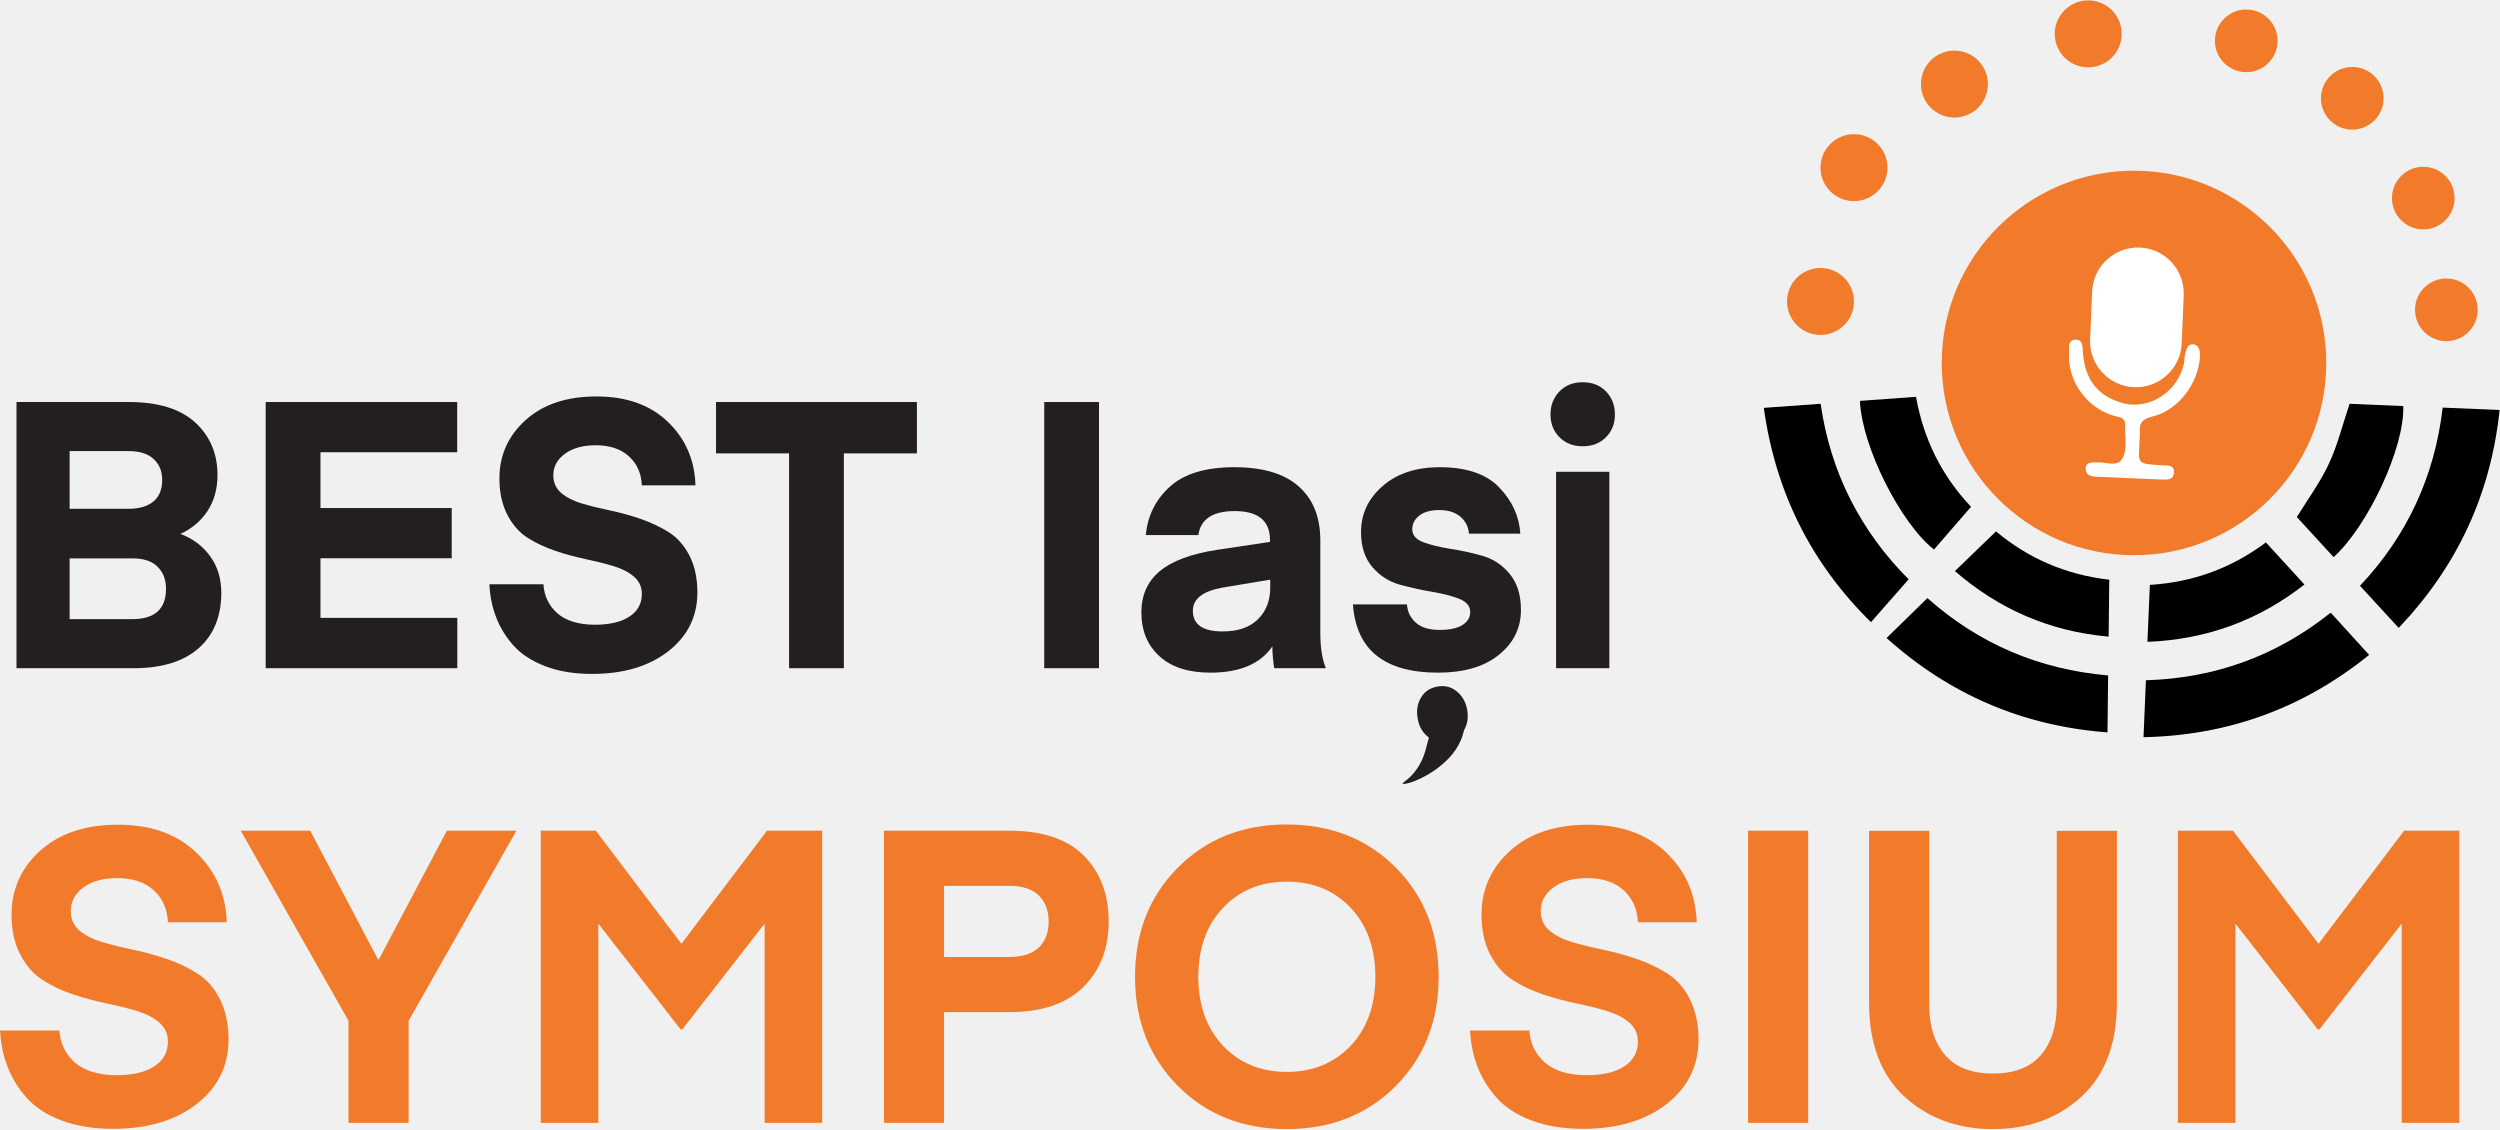
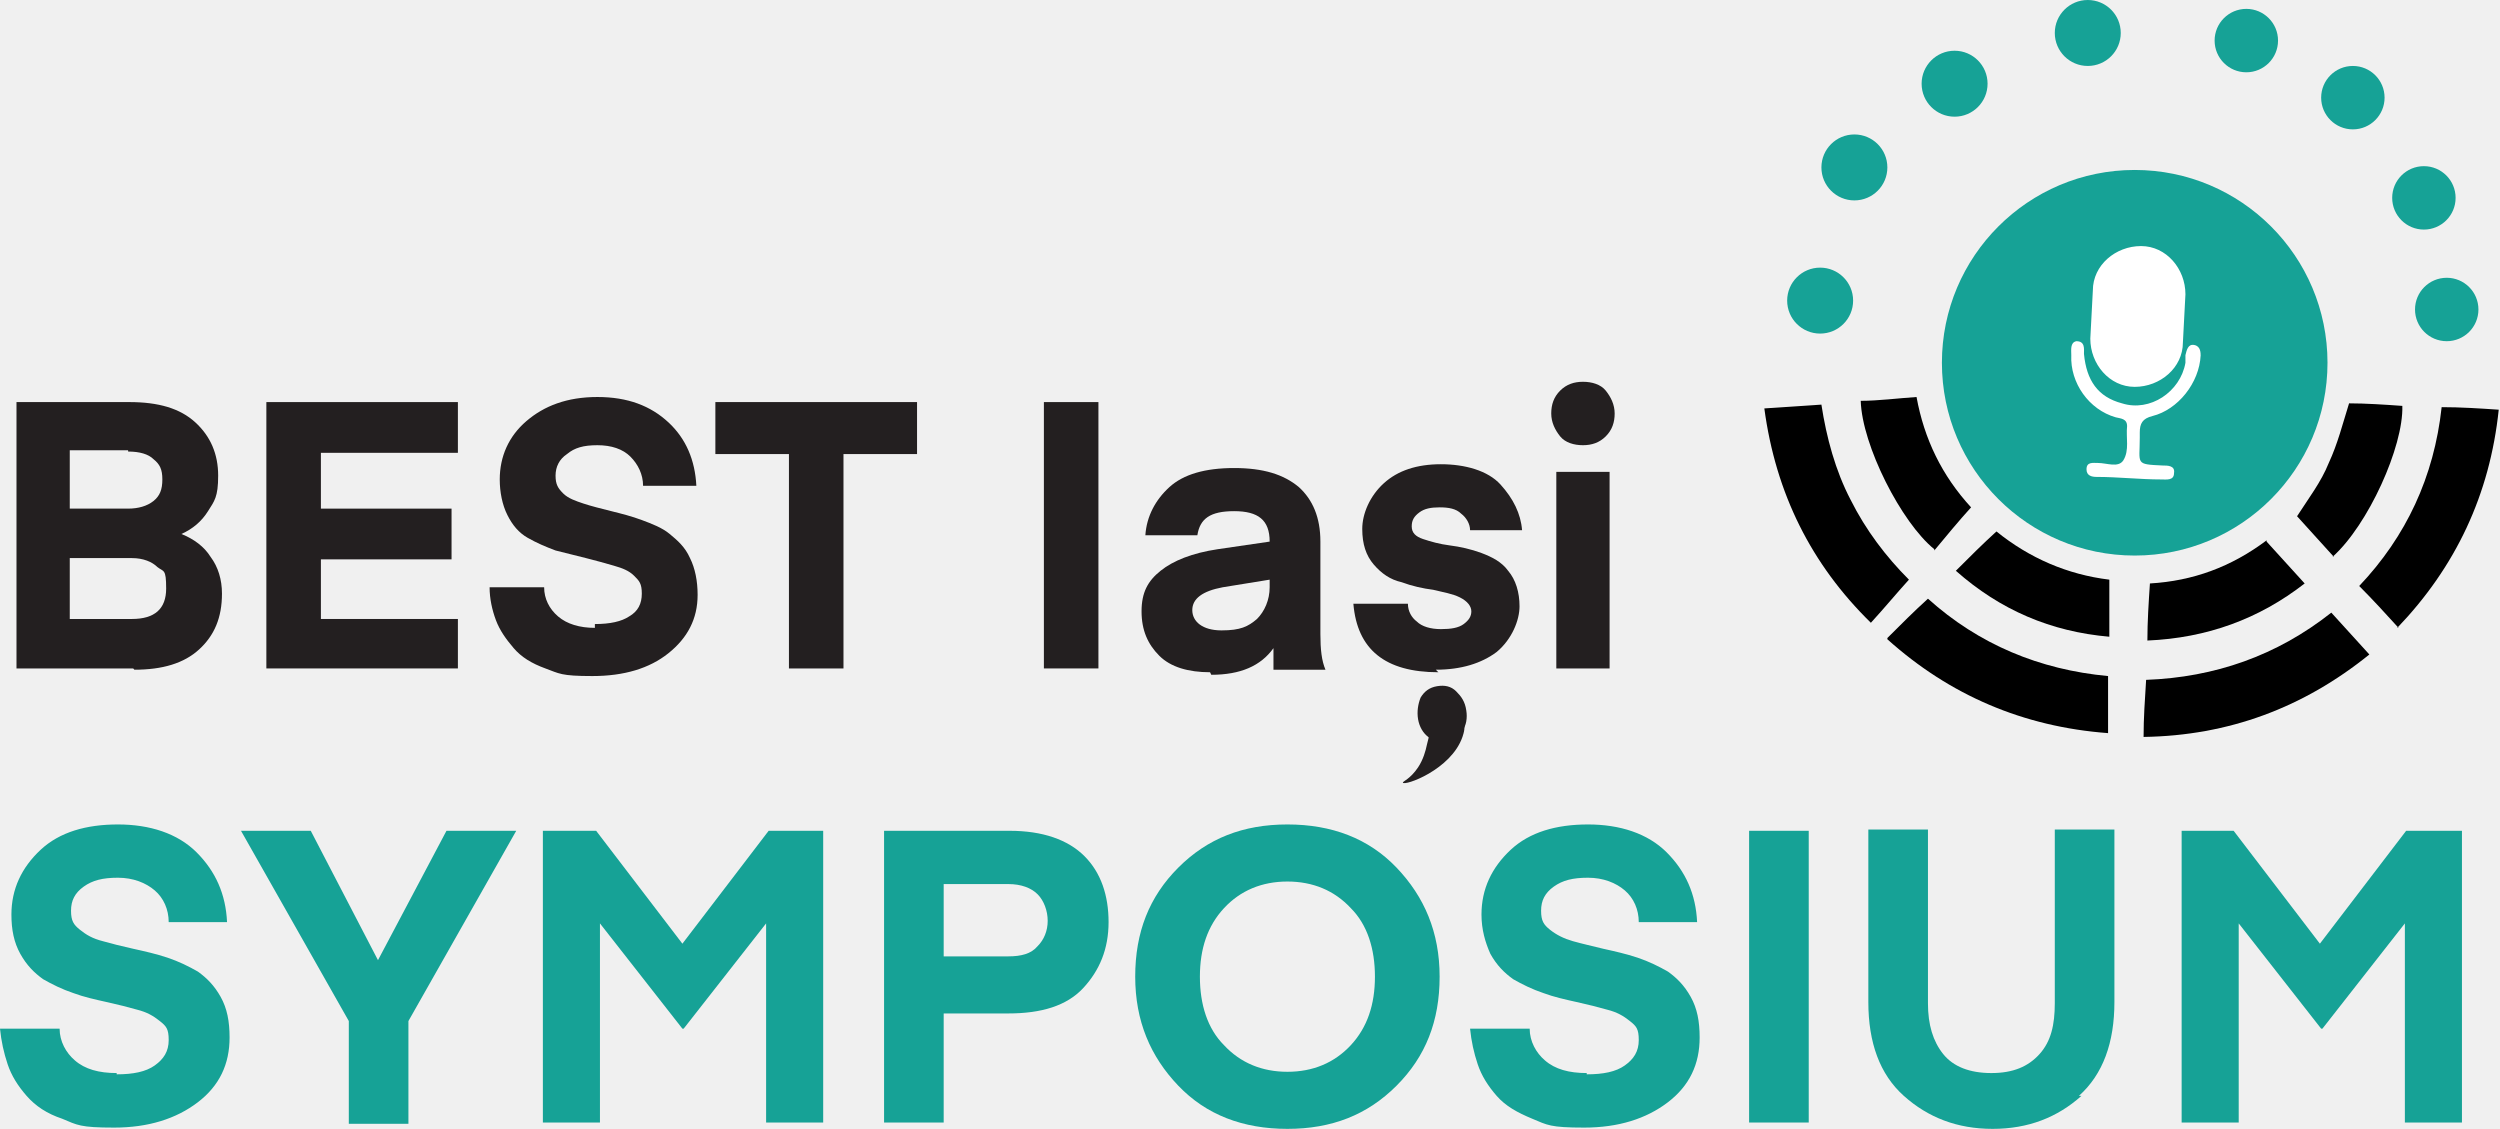
- <svg xmlns="http://www.w3.org/2000/svg" version="1.1" id="Layer_1" x="0px" y="0px" style="enable-background:new 0 0 300 300;" xml:space="preserve" viewBox="50.85 89.98 197.13 89.03">
-   <style type="text/css">
- 	.st0{fill:#F17B2A;}
- 	.st1{fill:#231F20;}
- 	.st2{fill:#FFFFFF;}
- </style>
+ <svg xmlns="http://www.w3.org/2000/svg" id="Layer_1" data-name="Layer 1" viewBox="0 0 197.1 89">
+   <defs>
+     <style>
+       .cls-1 {
+         fill: #000;
+       }
+ 
+       .cls-1, .cls-2, .cls-3, .cls-4 {
+         stroke-width: 0px;
+       }
+ 
+       .cls-2 {
+         fill: #231f20;
+       }
+ 
+       .cls-3 {
+         fill: #fff;
+       }
+ 
+       .cls-4 {
+         fill: #16a296;
+       }
+     </style>
+   </defs>
  <g>
+     <path class="cls-4" d="M9.2,84.7c1.3,0,2.3-.2,3-.7.7-.5,1.1-1.1,1.1-2s-.2-1.1-.7-1.5-1-.7-1.8-.9c-.7-.2-1.5-.4-2.4-.6-.9-.2-1.8-.4-2.6-.7-.9-.3-1.7-.7-2.4-1.1-.7-.5-1.3-1.1-1.8-2-.5-.9-.7-1.9-.7-3.1,0-2,.8-3.7,2.3-5.1,1.5-1.4,3.6-2,6.1-2s4.7.7,6.2,2.2c1.5,1.5,2.3,3.3,2.4,5.5h-4.6c0-1-.4-1.9-1.1-2.5s-1.7-1-2.9-1-2,.2-2.7.7c-.7.5-1,1.1-1,1.9s.2,1.1.7,1.5,1,.7,1.8.9c.7.2,1.5.4,2.4.6.9.2,1.8.4,2.7.7.9.3,1.7.7,2.4,1.1.7.5,1.3,1.1,1.8,2s.7,1.9.7,3.2c0,2.1-.8,3.8-2.5,5.1-1.7,1.3-3.9,2-6.6,2s-2.9-.2-4.1-.7c-1.2-.4-2.1-1-2.8-1.8-.7-.8-1.2-1.6-1.5-2.5s-.5-1.8-.6-2.8h4.7c0,1,.5,1.9,1.2,2.5.8.7,1.9,1,3.3,1Z" />
+     <path class="cls-4" d="M35.2,65.5h5.5l-8.5,15v8.1h-4.7v-8.1l-8.5-15h5.5l5.3,10.2h0l5.4-10.2Z" />
+     <path class="cls-4" d="M47,65.5l6.8,8.9,6.8-8.9h4.3v23h-4.5v-15.7l-6.5,8.3h-.1l-6.5-8.3v15.7h-4.5v-23h4.3Z" />
+     <path class="cls-4" d="M74.4,79.8v8.7h-4.7v-23h9.9c2.6,0,4.6.7,5.9,2,1.3,1.3,1.9,3.1,1.9,5.2s-.7,3.8-2,5.2-3.3,2-5.9,2h-5.1ZM74.4,75.4h5.1c1,0,1.8-.2,2.3-.8.5-.5.8-1.2.8-2s-.3-1.6-.8-2.1-1.3-.8-2.3-.8h-5.1v5.6Z" />
+     <path class="cls-4" d="M110.1,68.4c2.2,2.3,3.4,5.1,3.4,8.6s-1.1,6.3-3.4,8.6-5.1,3.4-8.6,3.4-6.4-1.1-8.6-3.4-3.4-5.1-3.4-8.6,1.1-6.3,3.4-8.6,5.1-3.4,8.6-3.4c3.5,0,6.4,1.1,8.6,3.4ZM106.5,82.4c1.3-1.4,1.9-3.2,1.9-5.4s-.6-4.1-1.9-5.4c-1.3-1.4-3-2.1-5-2.1s-3.7.7-5,2.1-1.9,3.2-1.9,5.4.6,4.1,1.9,5.4c1.3,1.4,3,2.1,5,2.1s3.7-.7,5-2.1Z" />
+     <path class="cls-4" d="M125.1,84.7c1.3,0,2.3-.2,3-.7.7-.5,1.1-1.1,1.1-2s-.2-1.1-.7-1.5-1-.7-1.8-.9c-.7-.2-1.5-.4-2.4-.6-.9-.2-1.8-.4-2.6-.7-.9-.3-1.7-.7-2.4-1.1-.7-.5-1.3-1.1-1.8-2-.4-.9-.7-1.9-.7-3.1,0-2,.8-3.7,2.3-5.1,1.5-1.4,3.6-2,6.1-2s4.7.7,6.2,2.2c1.5,1.5,2.3,3.3,2.4,5.5h-4.6c0-1-.4-1.9-1.1-2.5s-1.7-1-2.9-1-2,.2-2.7.7c-.7.5-1,1.1-1,1.9s.2,1.1.7,1.5,1.1.7,1.8.9c.7.2,1.6.4,2.4.6.9.2,1.8.4,2.7.7s1.7.7,2.4,1.1c.7.5,1.3,1.1,1.8,2s.7,1.9.7,3.2c0,2.1-.8,3.8-2.5,5.1-1.7,1.3-3.9,2-6.6,2s-2.9-.2-4.1-.7-2.1-1-2.8-1.8c-.7-.8-1.2-1.6-1.5-2.5s-.5-1.8-.6-2.8h4.7c0,1,.5,1.9,1.2,2.5.8.7,1.9,1,3.3,1Z" />
+     <path class="cls-4" d="M142.6,65.5v23h-4.7v-23h4.7Z" />
+     <path class="cls-4" d="M164.1,86.4c-1.9,1.7-4.2,2.6-7,2.6s-5.1-.9-7-2.6c-1.9-1.7-2.8-4.2-2.8-7.4v-13.6h4.7v13.7c0,1.7.4,3,1.2,4s2.1,1.5,3.8,1.5,2.9-.5,3.8-1.5,1.2-2.3,1.2-4v-13.7h4.7v13.6c0,3.2-.9,5.7-2.8,7.4Z" />
+     <path class="cls-4" d="M176.1,65.5l6.8,8.9,6.8-8.9h4.4v23h-4.5v-15.7l-6.5,8.3h-.1l-6.5-8.3v15.7h-4.5v-23h4.3Z" />
+   </g>
+   <g>
+     <path class="cls-2" d="M10.5,52.7H1.3v-21h8.9c2.3,0,4,.5,5.2,1.6,1.2,1.1,1.8,2.5,1.8,4.2s-.3,2-.8,2.8-1.2,1.4-2.1,1.8c1,.4,1.8,1,2.3,1.8.6.8.9,1.8.9,2.9,0,1.9-.6,3.3-1.8,4.4-1.2,1.1-2.9,1.6-5.1,1.6ZM10.1,35.5h-4.6v4.6h4.6c.8,0,1.5-.2,2-.6.5-.4.7-.9.7-1.7s-.2-1.2-.7-1.6c-.4-.4-1.1-.6-2-.6ZM10.4,44h-4.9v4.8h4.9c1.8,0,2.7-.8,2.7-2.4s-.2-1.3-.7-1.7c-.4-.4-1.1-.7-2-.7Z" />
+     <path class="cls-2" d="M36.1,48.7v4h-15.1v-21h15.1v4h-10.8v4.4h10.3v4h-10.3v4.7h10.8Z" />
+     <path class="cls-2" d="M46.9,49.2c1.2,0,2.1-.2,2.7-.6.7-.4,1-1,1-1.8s-.2-1-.6-1.4-.9-.6-1.6-.8-1.4-.4-2.2-.6-1.6-.4-2.4-.6c-.8-.3-1.5-.6-2.2-1s-1.2-1-1.6-1.8-.6-1.8-.6-2.8c0-1.8.7-3.4,2.1-4.6s3.2-1.9,5.6-1.9,4.2.7,5.6,2c1.4,1.3,2.1,3,2.2,5h-4.2c0-.9-.4-1.7-1-2.3s-1.5-.9-2.6-.9-1.8.2-2.4.7c-.6.4-.9,1-.9,1.7s.2,1,.6,1.4c.4.4,1,.6,1.6.8s1.4.4,2.2.6,1.6.4,2.4.7c.8.3,1.6.6,2.2,1.1s1.2,1,1.6,1.9c.4.8.6,1.8.6,2.9,0,1.9-.8,3.4-2.3,4.6-1.5,1.2-3.5,1.8-6,1.8s-2.6-.2-3.7-.6-1.9-.9-2.5-1.6-1.1-1.4-1.4-2.2c-.3-.8-.5-1.7-.5-2.6h4.3c0,.9.4,1.7,1.1,2.3.7.6,1.7.9,2.9.9Z" />
+     <path class="cls-2" d="M72.3,31.7v4.1h-5.8v16.9h-4.3v-16.9h-5.8v-4.1s15.8,0,15.8,0Z" />
+     <path class="cls-2" d="M86.6,31.7v21h-4.3v-21h4.3Z" />
+     <path class="cls-2" d="M95.4,53c-1.7,0-3.1-.4-4-1.3-.9-.9-1.4-2-1.4-3.5s.5-2.4,1.5-3.2c1-.8,2.5-1.4,4.5-1.7l4.1-.6h0c0-1.7-.9-2.4-2.8-2.4s-2.7.6-2.9,1.9h-4.1c.1-1.5.8-2.8,1.9-3.8,1.1-1,2.8-1.5,5.1-1.5s3.9.5,5.1,1.5c1.1,1,1.7,2.4,1.7,4.3v7.3c0,1.2.1,2.1.4,2.8h-4.1s0,0,0-.2,0-.4,0-.6c0-.3,0-.6,0-.9-1,1.4-2.6,2.1-4.9,2.1ZM100.1,45.7l-3.7.6c-1.6.3-2.4.9-2.4,1.8s.8,1.6,2.3,1.6,2.1-.3,2.8-.9c.6-.6,1-1.5,1-2.5v-.6h0Z" />
+     <path class="cls-2" d="M113.4,53c-4.2,0-6.4-1.8-6.7-5.4h4.3c0,.6.3,1.1.7,1.4.4.4,1.1.6,1.9.6s1.4-.1,1.8-.4c.4-.3.6-.6.6-1s-.3-.8-.9-1.1-1.3-.4-2.1-.6c-.8-.1-1.7-.3-2.5-.6-.9-.2-1.6-.7-2.2-1.4s-.9-1.6-.9-2.8.6-2.6,1.7-3.6c1.1-1,2.6-1.5,4.5-1.5s3.7.5,4.7,1.6c1,1.1,1.6,2.3,1.7,3.6h-4.1c0-.5-.3-1-.7-1.3-.4-.4-1-.5-1.7-.5s-1.2.1-1.6.4c-.4.3-.6.6-.6,1.1s.3.8.9,1c.6.2,1.3.4,2.1.5.8.1,1.7.3,2.5.6s1.6.7,2.1,1.4c.6.7.9,1.7.9,2.8s-.6,2.6-1.8,3.6c-1.2.9-2.8,1.4-4.8,1.4Z" />
+     <path class="cls-2" d="M126.6,34.4c-.5.5-1.1.7-1.8.7s-1.4-.2-1.8-.7-.7-1.1-.7-1.8.2-1.3.7-1.8c.5-.5,1.1-.7,1.8-.7s1.4.2,1.8.7.7,1.1.7,1.8-.2,1.3-.7,1.8ZM122.7,52.7v-15.5h4.2v15.5h-4.2Z" />
    <g>
-       <path class="st0" d="M60.03,174.76c1.28,0,2.27-0.23,2.99-0.7c0.71-0.46,1.07-1.12,1.07-1.96c0-0.61-0.23-1.1-0.68-1.49    c-0.45-0.39-1.04-0.69-1.77-0.91c-0.72-0.22-1.53-0.42-2.4-0.6c-0.88-0.18-1.75-0.42-2.63-0.71c-0.88-0.29-1.68-0.67-2.4-1.14    c-0.73-0.46-1.31-1.14-1.77-2.01c-0.45-0.88-0.68-1.92-0.68-3.13c0-2.01,0.76-3.7,2.27-5.06c1.51-1.36,3.56-2.04,6.13-2.04    c2.6,0,4.66,0.74,6.18,2.21c1.53,1.47,2.32,3.3,2.39,5.48h-4.64c-0.04-1.04-0.42-1.88-1.12-2.52c-0.7-0.64-1.66-0.96-2.87-0.96    c-1.1,0-1.99,0.24-2.66,0.73c-0.67,0.49-1.01,1.11-1.01,1.87c0,0.63,0.23,1.14,0.68,1.53c0.45,0.39,1.05,0.69,1.78,0.91    c0.74,0.22,1.55,0.42,2.43,0.6c0.89,0.18,1.77,0.43,2.66,0.73c0.89,0.3,1.7,0.69,2.43,1.15c0.74,0.47,1.33,1.14,1.78,2.03    c0.45,0.89,0.68,1.95,0.68,3.18c0,2.08-0.84,3.77-2.51,5.08c-1.68,1.31-3.88,1.96-6.6,1.96c-1.54,0-2.89-0.22-4.06-0.66    c-1.17-0.44-2.09-1.04-2.76-1.8c-0.67-0.76-1.17-1.58-1.51-2.47c-0.34-0.89-0.52-1.83-0.57-2.82h4.67    c0.07,1.02,0.48,1.86,1.23,2.53C57.54,174.42,58.62,174.76,60.03,174.76z" />
-       <path class="st0" d="M86.09,155.48h5.48l-8.5,14.99v8.05h-4.74v-8.05l-8.5-14.99h5.48l5.35,10.16h0.06L86.09,155.48z" />
-       <path class="st0" d="M97.83,155.48l6.75,8.92l6.75-8.92h4.35v23.04h-4.54v-15.71l-6.49,8.34h-0.13l-6.49-8.34v15.71h-4.54v-23.04    H97.83z" />
-       <path class="st0" d="M125.29,169.79v8.73h-4.74v-23.04h9.86c2.64,0,4.61,0.66,5.91,1.98c1.3,1.32,1.95,3.05,1.95,5.19    c0,2.12-0.67,3.84-2,5.16c-1.33,1.32-3.28,1.98-5.86,1.98H125.29z M125.29,165.44h5.13c1.04,0,1.82-0.25,2.34-0.75    c0.52-0.5,0.78-1.18,0.78-2.04c0-0.86-0.26-1.55-0.78-2.06c-0.52-0.51-1.3-0.76-2.34-0.76h-5.13V165.44z" />
-       <path class="st0" d="M160.92,158.4c2.25,2.27,3.37,5.14,3.37,8.6c0,3.46-1.12,6.33-3.37,8.6c-2.25,2.27-5.12,3.41-8.6,3.41    c-3.48,0-6.35-1.14-8.6-3.41c-2.25-2.27-3.37-5.14-3.37-8.6c0-3.46,1.12-6.33,3.37-8.6c2.25-2.27,5.12-3.41,8.6-3.41    C155.8,155,158.67,156.13,160.92,158.4z M157.35,172.44c1.3-1.37,1.95-3.19,1.95-5.44s-0.65-4.06-1.95-5.44    c-1.3-1.37-2.97-2.06-5.03-2.06c-2.06,0-3.73,0.69-5.03,2.06c-1.3,1.37-1.95,3.19-1.95,5.44s0.65,4.06,1.95,5.44    c1.3,1.37,2.97,2.06,5.03,2.06C154.37,174.5,156.05,173.81,157.35,172.44z" />
-       <path class="st0" d="M175.94,174.76c1.28,0,2.27-0.23,2.99-0.7c0.71-0.46,1.07-1.12,1.07-1.96c0-0.61-0.23-1.1-0.68-1.49    c-0.45-0.39-1.04-0.69-1.77-0.91c-0.72-0.22-1.53-0.42-2.4-0.6c-0.88-0.18-1.75-0.42-2.63-0.71c-0.88-0.29-1.68-0.67-2.4-1.14    c-0.73-0.46-1.31-1.14-1.77-2.01c-0.45-0.88-0.68-1.92-0.68-3.13c0-2.01,0.76-3.7,2.27-5.06c1.51-1.36,3.56-2.04,6.13-2.04    c2.6,0,4.66,0.74,6.18,2.21c1.53,1.47,2.32,3.3,2.39,5.48H180c-0.04-1.04-0.42-1.88-1.12-2.52c-0.7-0.64-1.66-0.96-2.87-0.96    c-1.1,0-1.99,0.24-2.66,0.73c-0.67,0.49-1.01,1.11-1.01,1.87c0,0.63,0.23,1.14,0.68,1.53c0.45,0.39,1.05,0.69,1.78,0.91    c0.74,0.22,1.55,0.42,2.43,0.6c0.89,0.18,1.77,0.43,2.66,0.73c0.89,0.3,1.7,0.69,2.43,1.15c0.74,0.47,1.33,1.14,1.78,2.03    c0.45,0.89,0.68,1.95,0.68,3.18c0,2.08-0.84,3.77-2.51,5.08c-1.68,1.31-3.88,1.96-6.6,1.96c-1.54,0-2.89-0.22-4.06-0.66    c-1.17-0.44-2.09-1.04-2.76-1.8c-0.67-0.76-1.17-1.58-1.51-2.47c-0.34-0.89-0.52-1.83-0.57-2.82h4.67    c0.07,1.02,0.48,1.86,1.23,2.53C173.45,174.42,174.53,174.76,175.94,174.76z" />
-       <path class="st0" d="M193.43,155.48v23.04h-4.74v-23.04H193.43z" />
-       <path class="st0" d="M214.98,176.45c-1.86,1.71-4.19,2.56-6.98,2.56c-2.79,0-5.12-0.85-6.98-2.56c-1.86-1.71-2.79-4.18-2.79-7.4    v-13.56h4.74v13.69c0,1.69,0.42,3.02,1.25,3.99c0.83,0.97,2.09,1.46,3.78,1.46c1.69,0,2.95-0.49,3.78-1.46    c0.83-0.97,1.25-2.3,1.25-3.99v-13.69h4.74v13.56C217.77,172.27,216.84,174.74,214.98,176.45z" />
-       <path class="st0" d="M226.92,155.48l6.75,8.92l6.75-8.92h4.35v23.04h-4.54v-15.71l-6.49,8.34h-0.13l-6.49-8.34v15.71h-4.54v-23.04    H226.92z" />
-     </g>
-     <g>
-       <path class="st1" d="M61.4,142.67h-9.25v-20.99h8.87c2.31,0,4.04,0.54,5.22,1.61c1.17,1.07,1.76,2.46,1.76,4.15    c0,1.08-0.26,2.02-0.78,2.82c-0.52,0.8-1.24,1.4-2.14,1.82c0.99,0.37,1.77,0.97,2.35,1.77c0.58,0.81,0.87,1.76,0.87,2.87    c0,1.85-0.59,3.31-1.77,4.36C65.33,142.14,63.62,142.67,61.4,142.67z M60.98,125.55h-4.64v4.55h4.64c0.85,0,1.5-0.19,1.97-0.58    c0.46-0.38,0.69-0.95,0.69-1.7c0-0.67-0.22-1.22-0.67-1.64C62.54,125.77,61.87,125.55,60.98,125.55z M61.28,134.01h-4.94v4.79    h4.94c1.77,0,2.66-0.8,2.66-2.39c0-0.73-0.22-1.31-0.67-1.74C62.83,134.22,62.17,134.01,61.28,134.01z" />
-       <path class="st1" d="M86.91,138.71v3.96H71.8v-20.99h15.1v3.96H76.12v4.4h10.35v3.96H76.12v4.7H86.91z" />
-       <path class="st1" d="M97.76,139.24c1.16,0,2.07-0.21,2.72-0.64c0.65-0.42,0.98-1.02,0.98-1.79c0-0.55-0.21-1.01-0.62-1.36    c-0.41-0.35-0.95-0.63-1.61-0.83c-0.66-0.2-1.39-0.38-2.19-0.55c-0.8-0.17-1.6-0.38-2.39-0.65c-0.8-0.27-1.53-0.61-2.19-1.03    c-0.66-0.42-1.2-1.03-1.61-1.83c-0.41-0.8-0.62-1.75-0.62-2.85c0-1.83,0.69-3.37,2.07-4.61c1.38-1.24,3.24-1.86,5.59-1.86    c2.36,0,4.24,0.67,5.63,2.01c1.39,1.34,2.11,3.01,2.17,5h-4.23c-0.04-0.95-0.38-1.71-1.02-2.29c-0.64-0.58-1.51-0.87-2.62-0.87    c-1,0-1.81,0.22-2.42,0.67c-0.61,0.44-0.92,1.01-0.92,1.7c0,0.57,0.21,1.03,0.62,1.39c0.41,0.35,0.96,0.63,1.63,0.83    c0.67,0.2,1.41,0.38,2.22,0.55c0.81,0.17,1.62,0.39,2.42,0.67c0.81,0.28,1.55,0.63,2.22,1.05c0.67,0.42,1.21,1.04,1.63,1.85    c0.41,0.81,0.62,1.77,0.62,2.9c0,1.89-0.76,3.43-2.29,4.63c-1.53,1.19-3.53,1.79-6.02,1.79c-1.4,0-2.63-0.2-3.69-0.61    s-1.9-0.95-2.51-1.64c-0.61-0.69-1.07-1.44-1.37-2.25c-0.31-0.81-0.48-1.66-0.52-2.57h4.26c0.06,0.93,0.43,1.7,1.12,2.31    C95.49,138.93,96.48,139.24,97.76,139.24z" />
-       <path class="st1" d="M123.15,121.68v4.05h-5.76v16.94h-4.32v-16.94h-5.76v-4.05H123.15z" />
-       <path class="st1" d="M137.51,121.68v20.99h-4.32v-20.99H137.51z" />
-       <path class="st1" d="M146.29,143.02c-1.73,0-3.07-0.43-4.02-1.3c-0.95-0.87-1.42-2.02-1.42-3.46c0-1.36,0.49-2.44,1.46-3.25    c0.98-0.81,2.49-1.37,4.54-1.68l4.14-0.62v-0.15c0-1.52-0.93-2.28-2.78-2.28c-1.73,0-2.69,0.63-2.87,1.89h-4.14    c0.14-1.52,0.77-2.79,1.89-3.81c1.12-1.02,2.82-1.54,5.08-1.54c2.25,0,3.94,0.5,5.08,1.51c1.14,1,1.71,2.42,1.71,4.26v7.3    c0,1.16,0.15,2.09,0.44,2.78h-4.05c-0.02,0-0.04-0.07-0.06-0.21c-0.02-0.14-0.04-0.35-0.07-0.64c-0.03-0.29-0.04-0.58-0.04-0.87    C150.23,142.33,148.6,143.02,146.29,143.02z M150.99,135.69l-3.72,0.62c-1.58,0.28-2.36,0.89-2.36,1.83    c0,1.08,0.78,1.63,2.34,1.63c1.2,0,2.13-0.31,2.78-0.95c0.65-0.63,0.98-1.47,0.98-2.51V135.69z" />
-       <path class="st1" d="M164.24,143.02c-4.22,0-6.45-1.79-6.71-5.38h4.26c0.04,0.57,0.27,1.05,0.69,1.43    c0.42,0.38,1.05,0.58,1.88,0.58c0.79,0,1.39-0.13,1.8-0.38c0.41-0.26,0.62-0.6,0.62-1.03c0-0.47-0.3-0.82-0.89-1.05    c-0.59-0.23-1.31-0.41-2.14-0.55c-0.84-0.14-1.68-0.33-2.53-0.56c-0.85-0.24-1.57-0.7-2.16-1.39c-0.59-0.69-0.89-1.61-0.89-2.75    c0-1.44,0.57-2.65,1.71-3.64c1.14-0.99,2.64-1.48,4.49-1.48c2.11,0,3.68,0.53,4.7,1.6c1.02,1.06,1.58,2.28,1.66,3.64h-4.05    c-0.04-0.53-0.26-0.98-0.67-1.33c-0.4-0.35-0.96-0.53-1.67-0.53c-0.67,0-1.19,0.14-1.57,0.43c-0.37,0.29-0.56,0.65-0.56,1.08    c0,0.47,0.3,0.82,0.89,1.03c0.59,0.22,1.31,0.39,2.14,0.52c0.84,0.13,1.67,0.31,2.51,0.55c0.84,0.24,1.55,0.71,2.14,1.42    c0.59,0.71,0.89,1.66,0.89,2.84c0,1.44-0.59,2.63-1.76,3.56C167.87,142.56,166.26,143.02,164.24,143.02z" />
-       <path class="st1" d="M177.48,124.46c-0.47,0.47-1.08,0.71-1.83,0.71c-0.75,0-1.36-0.24-1.83-0.71c-0.47-0.47-0.71-1.07-0.71-1.8    c0-0.73,0.24-1.33,0.71-1.82c0.47-0.48,1.08-0.72,1.83-0.72c0.75,0,1.36,0.24,1.83,0.72c0.47,0.48,0.71,1.09,0.71,1.82    C178.19,123.39,177.95,123.99,177.48,124.46z M173.55,142.67v-15.49h4.2v15.49H173.55z" />
-       <g>
-         <path class="st1" d="M166.28,147.58c-0.29,0.47-0.72,0.76-1.29,0.87c-0.57,0.11-1.08-0.01-1.52-0.35     c-0.44-0.34-0.72-0.82-0.83-1.44c-0.12-0.62-0.03-1.18,0.25-1.66c0.28-0.48,0.71-0.78,1.29-0.88c0.57-0.11,1.08,0.01,1.52,0.36     c0.44,0.35,0.72,0.83,0.84,1.46C166.65,146.56,166.56,147.11,166.28,147.58z" />
-         <path class="st1" d="M163.36,148.73c-0.11,0.52-0.32,1.17-0.73,1.8c-0.59,0.9-1.22,1.15-1.18,1.23c0.12,0.26,3.75-0.99,4.68-3.65     c0.1-0.28,0.3-0.88,0.05-1.28c-0.3-0.5-1.19-0.54-2.26-0.1" />
-       </g>
-     </g>
-     <g>
-       <path d="M239.99,139.49c-1.03-1.13-2.02-2.2-3.05-3.32c3.7-3.92,5.89-8.62,6.52-14.05c1.51,0.06,2.97,0.13,4.49,0.19    C247.25,128.97,244.59,134.66,239.99,139.49z" />
-       <path d="M201.35,135.66c-0.99,1.13-1.95,2.22-2.97,3.38c-4.71-4.63-7.53-10.25-8.45-16.9c1.5-0.11,2.97-0.21,4.48-0.32    c0.38,2.63,1.14,5.15,2.34,7.53C197.95,131.71,199.5,133.81,201.35,135.66z" />
-       <path d="M234.63,138.29c1.03,1.13,2.01,2.2,3.03,3.33c-5.17,4.18-11.08,6.35-17.79,6.49c0.06-1.5,0.12-2.95,0.19-4.49    C225.48,143.46,230.35,141.71,234.63,138.29z" />
-       <path d="M199.61,140.29c1.1-1.08,2.14-2.1,3.22-3.15c4.04,3.6,8.81,5.63,14.25,6.1c-0.02,1.5-0.04,2.95-0.05,4.49    C210.35,147.23,204.57,144.74,199.61,140.29z" />
-       <path d="M234.86,133.91c-1.01-1.1-2-2.17-2.9-3.16c0.86-1.4,1.85-2.74,2.53-4.21c0.69-1.47,1.08-3.09,1.63-4.72    c1.3,0.05,2.76,0.12,4.23,0.18C240.48,125.19,237.61,131.42,234.86,133.91z" />
-       <path d="M203.35,133.31c-2.64-2.06-5.7-8.15-5.84-11.72c1.45-0.1,2.89-0.21,4.42-0.32c0.59,3.31,2.03,6.24,4.34,8.67    C205.29,131.08,204.33,132.18,203.35,133.31z" />
-       <path d="M229.52,132.75c1.03,1.12,2.01,2.2,3.04,3.32c-3.62,2.83-7.73,4.34-12.38,4.52c0.06-1.54,0.13-2.99,0.19-4.49    C223.75,135.89,226.8,134.79,229.52,132.75z" />
-       <path d="M208.24,131.88c2.56,2.15,5.55,3.43,8.93,3.81c-0.02,1.5-0.04,2.95-0.05,4.49c-4.63-0.41-8.64-2.15-12.12-5.17    C206.09,133.96,207.14,132.95,208.24,131.88z" />
-       <path d="M226.82,125.11c0.55-1.18,1.11-2.38,1.69-3.63c1.36,0.06,2.83,0.12,4.36,0.18c-0.39,2.57-1.45,4.78-3.07,6.68    C228.79,127.25,227.79,126.16,226.82,125.11z" />
-       <path d="M206.04,120.54c1.53,0.06,3,0.13,4.37,0.18c0.47,1.28,0.92,2.52,1.38,3.77c-1.02,0.93-2.12,1.94-3.24,2.96    C207.08,125.42,206.25,123.12,206.04,120.54z" />
-       <path d="M220.69,128.67c1.31-0.48,2.53-0.93,3.74-1.37c0.93,1.02,1.94,2.12,2.97,3.24c-2.02,1.45-4.31,2.3-6.9,2.49    C220.57,131.52,220.63,130.05,220.69,128.67z" />
-       <path d="M214.02,126.87c1.13,0.53,2.32,1.08,3.59,1.68c-0.06,1.34-0.12,2.81-0.18,4.36c-2.56-0.39-4.77-1.44-6.67-3.05    C211.87,128.84,212.96,127.83,214.02,126.87z" />
-       <path d="M219.24,124.16c-1.03-0.01-1.86-0.86-1.85-1.89c0.01-1.03,0.87-1.86,1.89-1.85c1.03,0.01,1.86,0.86,1.85,1.89    C221.12,123.35,220.28,124.17,219.24,124.16z" />
-       <circle class="st0" cx="219.12" cy="118.6" r="15.16" />
-       <path class="st2" d="M224.33,118.06c-0.13,2.18-1.75,4.3-3.78,4.77c-0.81,0.19-1.03,0.55-0.97,1.29c0.01,0.12-0.01,0.24-0.01,0.36    c-0.06,2.09-0.41,2.06,1.78,2.19c0.41,0.02,0.98-0.04,0.92,0.6c-0.05,0.58-0.57,0.54-1.01,0.52c-1.7-0.08-3.41-0.15-5.11-0.22    c-0.43-0.02-0.83-0.12-0.84-0.61c-0.01-0.59,0.48-0.49,0.86-0.52c0.68-0.05,1.59,0.38,1.99-0.24c0.48-0.76,0.23-1.8,0.26-2.72    c0.02-0.61-0.49-0.6-0.9-0.72c-2.12-0.61-3.64-2.73-3.52-4.91c0.02-0.4-0.14-1.02,0.45-1.08c0.67-0.06,0.6,0.55,0.64,1.03    c0.17,2.1,1.14,3.36,3.01,3.93c2.19,0.67,4.57-0.87,4.98-3.22c0.03-0.2,0.02-0.41,0.07-0.6c0.1-0.38,0.19-0.87,0.71-0.77    C224.33,117.27,224.32,117.74,224.33,118.06z" />
-       <path class="st2" d="M219.12,120.51L219.12,120.51c-1.99-0.08-3.54-1.77-3.46-3.76l0.16-3.79c0.08-1.99,1.77-3.54,3.76-3.46h0    c1.99,0.08,3.54,1.77,3.46,3.76l-0.16,3.79C222.8,119.05,221.12,120.59,219.12,120.51z" />
-       <circle class="st0" cx="194.4" cy="113.75" r="2.64" />
-       <circle class="st0" cx="197.04" cy="103.2" r="2.64" />
-       <circle class="st0" cx="204.96" cy="96.61" r="2.64" />
-       <circle class="st0" cx="215.51" cy="92.65" r="2.64" />
-       <circle class="st0" cx="227.97" cy="93.2" r="2.47" />
-       <circle class="st0" cx="236.33" cy="97.73" r="2.47" />
-       <circle class="st0" cx="241.93" cy="105.6" r="2.47" />
-       <circle class="st0" cx="243.75" cy="114.41" r="2.47" />
+       <path class="cls-2" d="M115.4,57.6c-.3.5-.7.8-1.3.9-.6.1-1.1,0-1.5-.4-.4-.3-.7-.8-.8-1.4-.1-.6,0-1.2.2-1.7.3-.5.7-.8,1.3-.9.6-.1,1.1,0,1.5.4s.7.8.8,1.5c.1.6,0,1.2-.3,1.6Z" />
+       <path class="cls-2" d="M112.5,58.7c-.1.5-.3,1.2-.7,1.8-.6.9-1.2,1.1-1.2,1.2.1.3,3.8-1,4.7-3.6.1-.3.3-.9,0-1.3-.3-.5-1.2-.5-2.3-.1" />
    </g>
  </g>
+   <g>
+     <path class="cls-1" d="M189.1,49.5c-1-1.1-2-2.2-3.1-3.3,3.7-3.9,5.9-8.6,6.5-14.1,1.5,0,3,.1,4.5.2-.7,6.7-3.4,12.4-8,17.2Z" />
+     <path class="cls-1" d="M150.5,45.7c-1,1.1-1.9,2.2-3,3.4-4.7-4.6-7.5-10.2-8.4-16.9,1.5-.1,3-.2,4.5-.3.4,2.6,1.1,5.2,2.3,7.5,1.2,2.4,2.8,4.5,4.6,6.3Z" />
+     <path class="cls-1" d="M183.8,48.3c1,1.1,2,2.2,3,3.3-5.2,4.2-11.1,6.4-17.8,6.5,0-1.5.1-2.9.2-4.5,5.4-.2,10.3-1.9,14.6-5.3Z" />
+     <path class="cls-1" d="M148.8,50.3c1.1-1.1,2.1-2.1,3.2-3.1,4,3.6,8.8,5.6,14.2,6.1,0,1.5,0,2.9,0,4.5-6.7-.5-12.5-3-17.4-7.4Z" />
+     <path class="cls-1" d="M184,43.9c-1-1.1-2-2.2-2.9-3.2.9-1.4,1.9-2.7,2.5-4.2.7-1.5,1.1-3.1,1.6-4.7,1.3,0,2.8.1,4.2.2.1,3.2-2.7,9.4-5.5,11.9Z" />
+     <path class="cls-1" d="M152.5,43.3c-2.6-2.1-5.7-8.2-5.8-11.7,1.4,0,2.9-.2,4.4-.3.6,3.3,2,6.2,4.3,8.7-1,1.1-1.9,2.2-2.9,3.4Z" />
+     <path class="cls-1" d="M178.7,42.7c1,1.1,2,2.2,3,3.3-3.6,2.8-7.7,4.3-12.4,4.5,0-1.5.1-3,.2-4.5,3.4-.2,6.4-1.3,9.2-3.4Z" />
+     <path class="cls-1" d="M157.4,41.9c2.6,2.1,5.6,3.4,8.9,3.8,0,1.5,0,2.9,0,4.5-4.6-.4-8.6-2.1-12.1-5.2,1.1-1.1,2.1-2.1,3.2-3.1Z" />
+     <path class="cls-1" d="M176,35.1c.6-1.2,1.1-2.4,1.7-3.6,1.4,0,2.8.1,4.4.2-.4,2.6-1.4,4.8-3.1,6.7-1-1.1-2-2.2-3-3.2Z" />
+     <path class="cls-1" d="M155.2,30.5c1.5,0,3,.1,4.4.2.5,1.3.9,2.5,1.4,3.8-1,.9-2.1,1.9-3.2,3-1.5-2-2.3-4.3-2.5-6.9Z" />
+     <path class="cls-1" d="M169.8,38.7c1.3-.5,2.5-.9,3.7-1.4.9,1,1.9,2.1,3,3.2-2,1.4-4.3,2.3-6.9,2.5,0-1.5.1-3,.2-4.4Z" />
+     <path class="cls-1" d="M163.2,36.9c1.1.5,2.3,1.1,3.6,1.7,0,1.3-.1,2.8-.2,4.4-2.6-.4-4.8-1.4-6.7-3.1,1.1-1,2.2-2,3.3-3Z" />
+     <path class="cls-1" d="M168.4,34.2c-1,0-1.9-.9-1.9-1.9s.9-1.9,1.9-1.8c1,0,1.9.9,1.9,1.9,0,1-.9,1.9-1.9,1.8Z" />
+     <circle class="cls-4" cx="168.3" cy="28.6" r="15.2" />
+     <path class="cls-3" d="M173.5,28c-.1,2.2-1.8,4.3-3.8,4.8-.8.2-1,.6-1,1.3,0,.1,0,.2,0,.4,0,2.1-.4,2.1,1.8,2.2.4,0,1,0,.9.6,0,.6-.6.5-1,.5-1.7,0-3.4-.2-5.1-.2-.4,0-.8-.1-.8-.6,0-.6.5-.5.9-.5.7,0,1.6.4,2-.2.5-.8.2-1.8.3-2.7,0-.6-.5-.6-.9-.7-2.1-.6-3.6-2.7-3.5-4.9,0-.4-.1-1,.4-1.1.7,0,.6.6.6,1,.2,2.1,1.1,3.4,3,3.9,2.2.7,4.6-.9,5-3.2,0-.2,0-.4,0-.6.1-.4.2-.9.7-.8.5.1.5.6.5.9Z" />
+     <path class="cls-3" d="M168.3,30.5h0c-2,0-3.5-1.8-3.5-3.8l.2-3.8c0-2,1.8-3.5,3.8-3.5h0c2,0,3.5,1.8,3.5,3.8l-.2,3.8c0,2-1.8,3.5-3.8,3.5Z" />
+     <circle class="cls-4" cx="143.5" cy="23.7" r="2.6" />
+     <circle class="cls-4" cx="146.2" cy="13.2" r="2.6" />
+     <circle class="cls-4" cx="154.1" cy="6.6" r="2.6" />
+     <circle class="cls-4" cx="164.6" cy="2.6" r="2.6" />
+     <circle class="cls-4" cx="177.1" cy="3.2" r="2.5" />
+     <circle class="cls-4" cx="185.5" cy="7.7" r="2.5" />
+     <circle class="cls-4" cx="191.1" cy="15.6" r="2.5" />
+     <circle class="cls-4" cx="192.9" cy="24.4" r="2.5" />
+   </g>
</svg>
